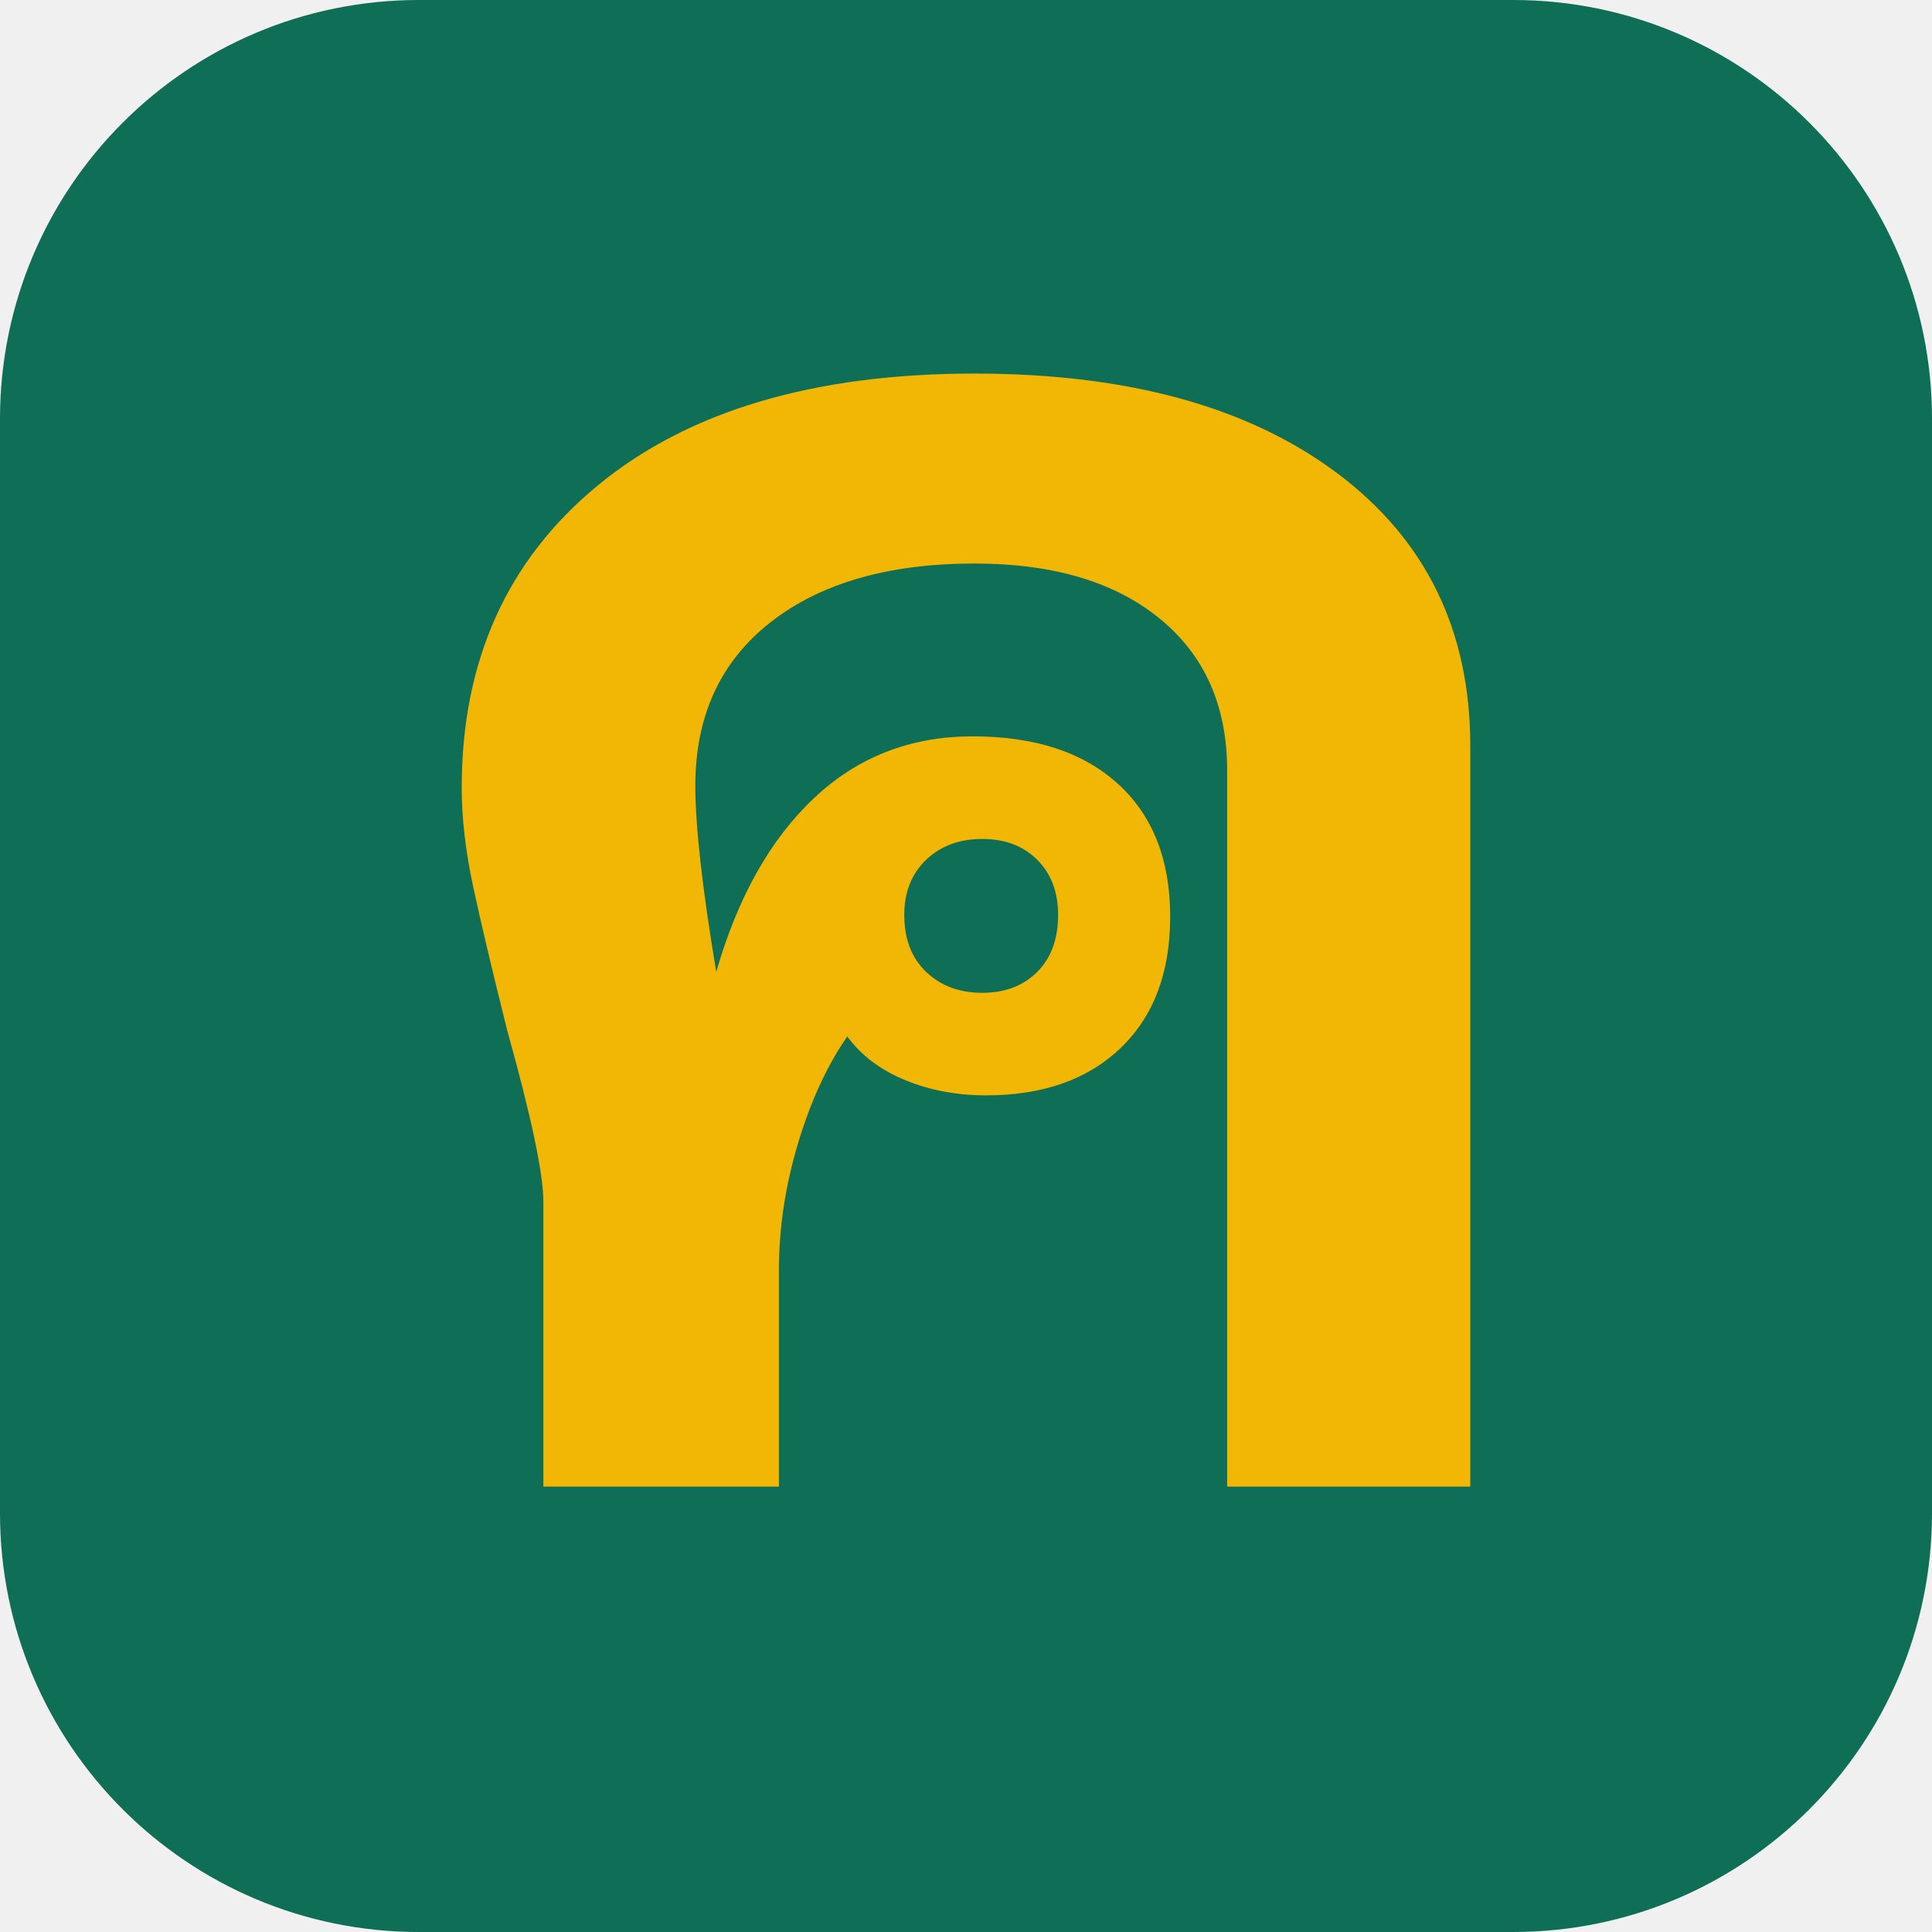
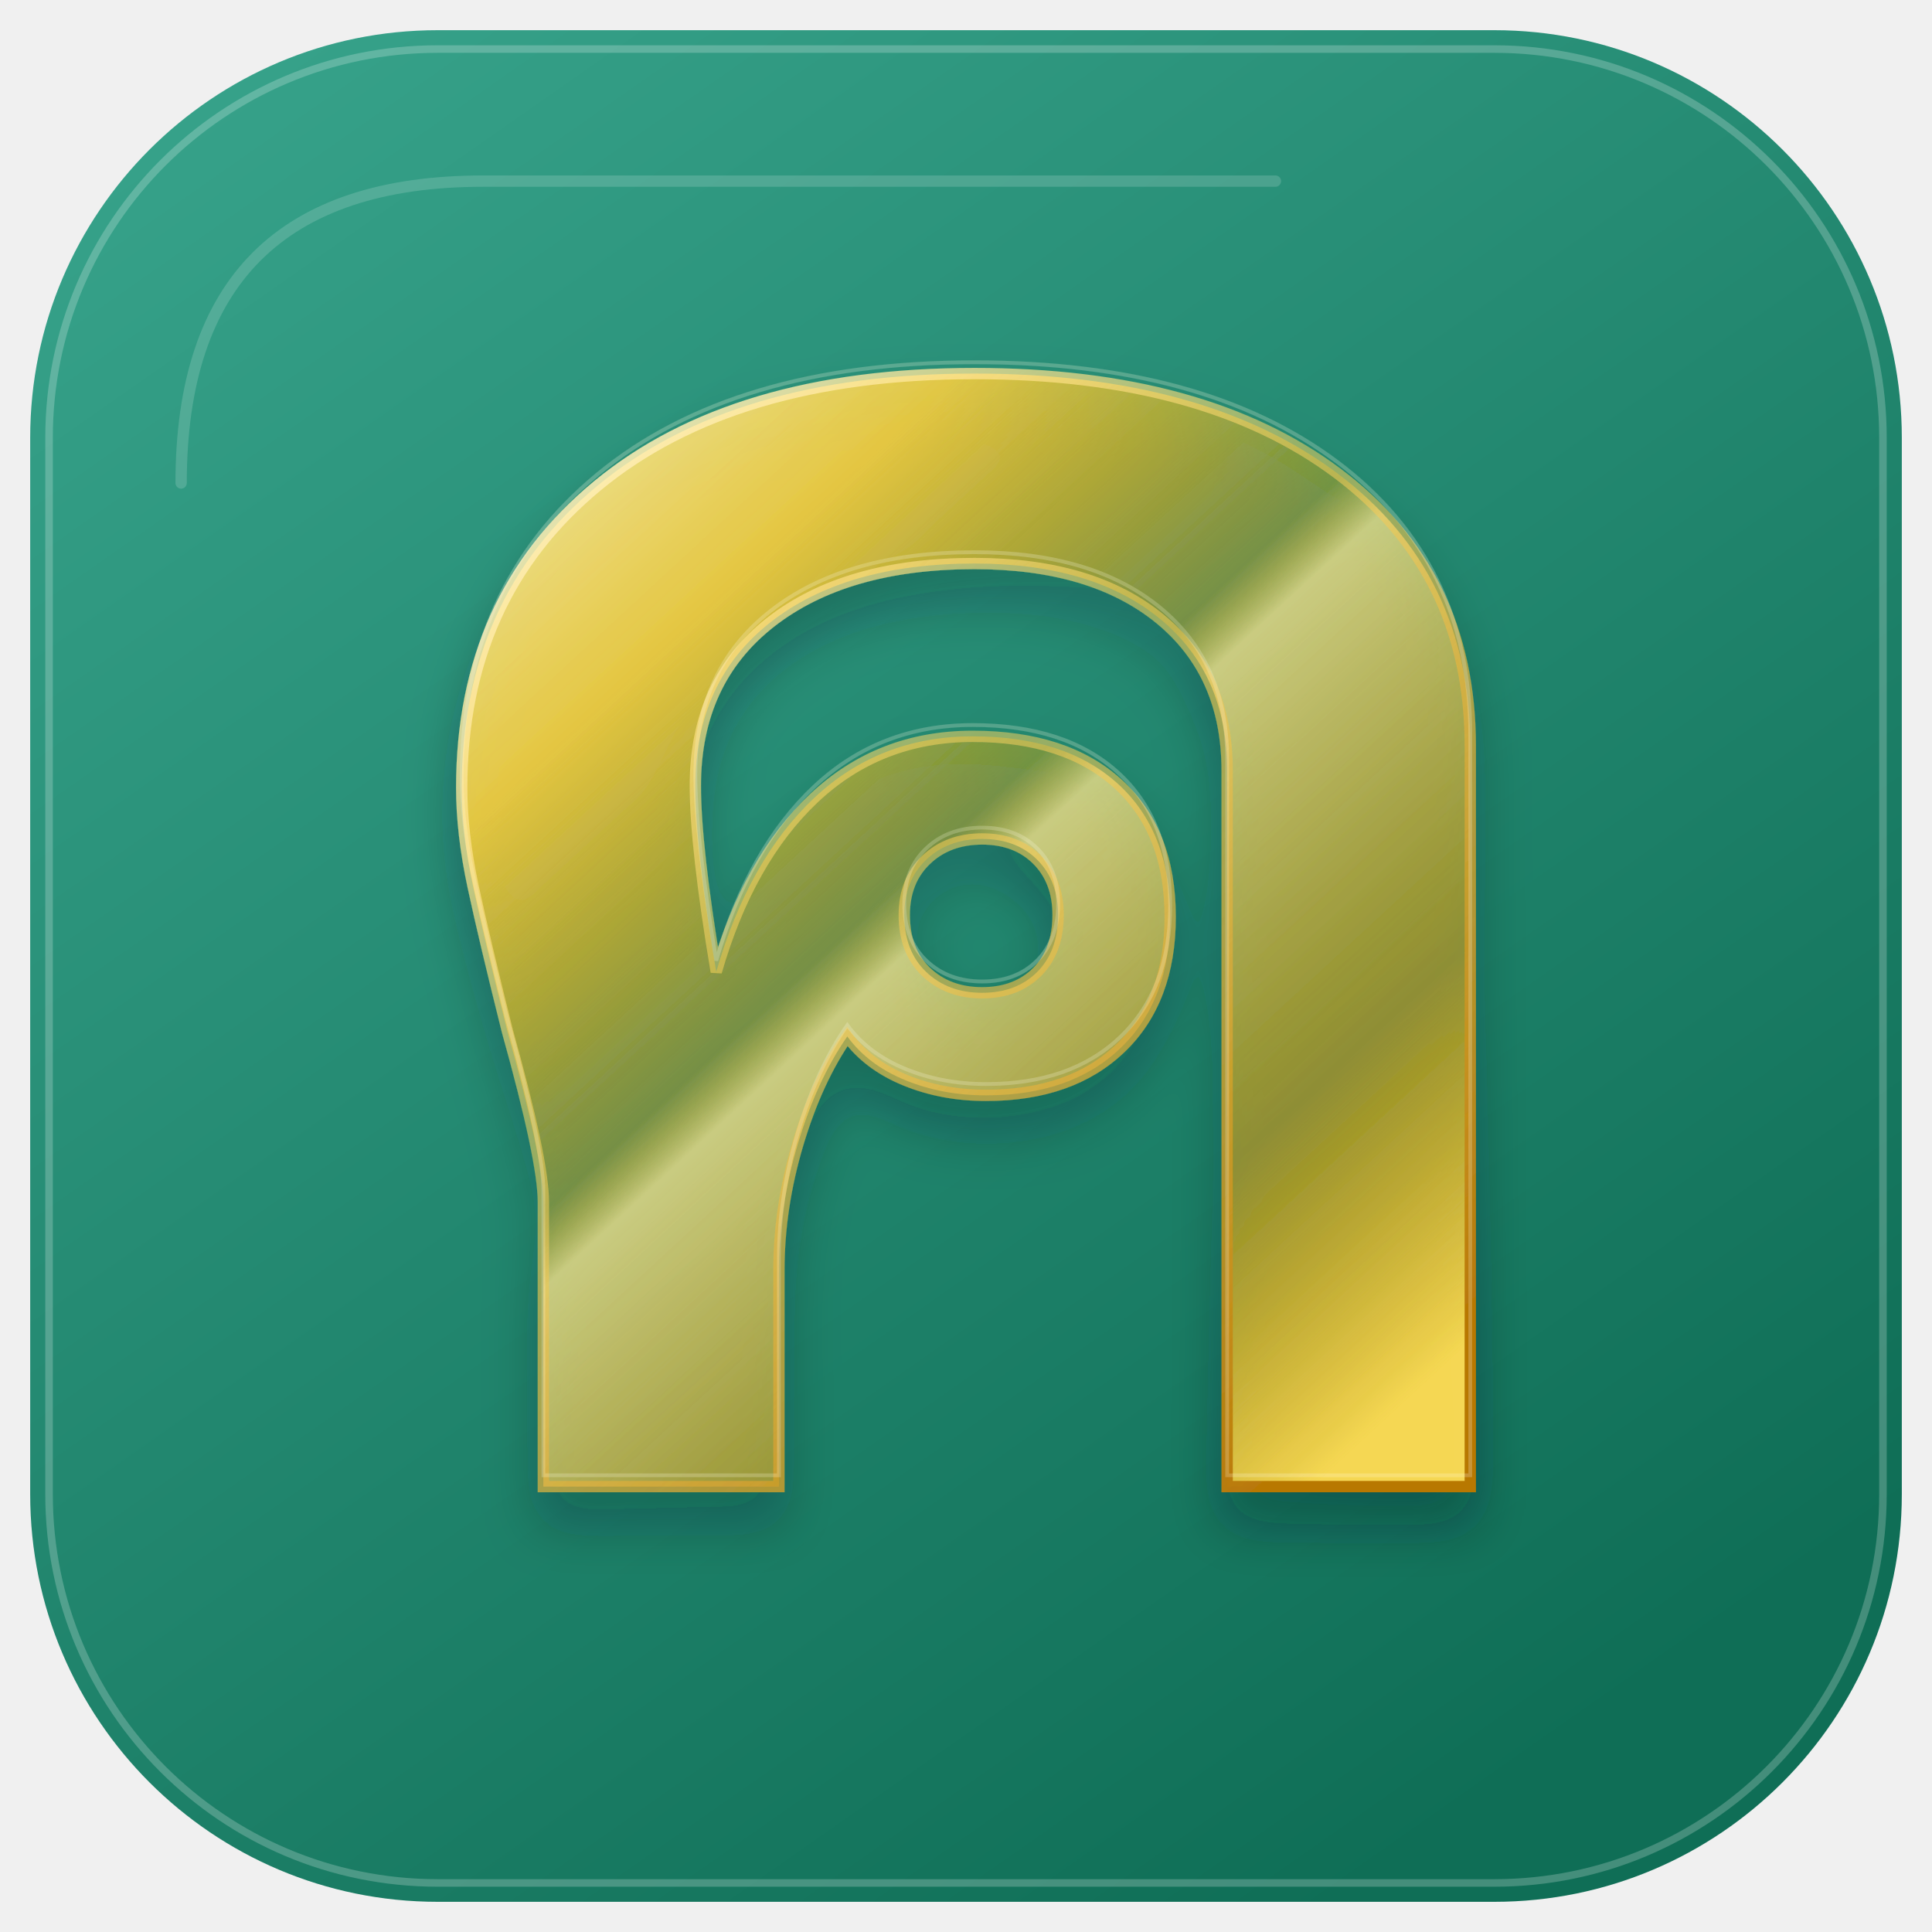
- <svg xmlns="http://www.w3.org/2000/svg" viewBox="0 0 512 512">
-   <rect width="512" height="512" rx="111" fill="#0f6e56" />
-   <path fill="#F2B705" fill-rule="nonzero" d="M 354.41 125.43 Q 389.64 151.86 389.64 197.66 L 389.64 393.97 L 325.21 393.97 L 325.21 204.20 Q 325.21 178.53 307.34 163.94 Q 289.47 149.34 258.27 149.34 Q 224.04 149.34 204.15 164.94 Q 184.27 180.55 184.27 208.23 Q 184.27 224.34 189.81 257.56 Q 198.37 227.86 215.73 211.50 Q 233.10 195.14 257.76 195.14 Q 282.43 195.14 296.27 207.73 Q 310.11 220.31 310.11 242.96 Q 310.11 265.11 297.02 277.69 Q 283.94 290.28 261.29 290.28 Q 249.71 290.28 239.89 286.25 Q 230.08 282.23 224.54 274.67 Q 216.49 286.25 211.45 303.11 Q 206.42 319.98 206.42 336.59 L 206.42 393.97 L 144.00 393.97 L 144.00 318.47 Q 144.00 307.39 134.44 273.16 Q 128.40 249.00 125.38 234.91 Q 122.36 220.82 122.36 208.74 Q 122.36 158.40 158.35 128.70 Q 194.34 99.00 258.27 99.00 Q 319.17 99.00 354.41 125.43ZM 245.43 227.86 Q 239.64 233.40 239.64 242.46 Q 239.64 252.02 245.43 257.56 Q 251.22 263.10 260.28 263.10 Q 269.34 263.10 274.88 257.56 Q 280.41 252.02 280.41 242.46 Q 280.41 233.40 274.88 227.86 Q 269.34 222.33 260.28 222.33 Q 251.22 222.33 245.43 227.86Z" />
+ <svg xmlns="http://www.w3.org/2000/svg" viewBox="0 0 512 512" role="img" aria-label="KhitKrub glass logo draft">
+   <defs>
+     <linearGradient id="bg1" x2=".7" y2="1">
+       <stop stop-color="#39a58d" />
+       <stop offset="1" stop-color="#0f6e56" />
+     </linearGradient>
+     <linearGradient id="glass1" x1="0" y1="0" x2=".85" y2="1">
+       <stop stop-color="#fff3ba" stop-opacity=".95" />
+       <stop offset=".24" stop-color="#ffd13d" stop-opacity=".85" />
+       <stop offset=".48" stop-color="#edaa08" stop-opacity=".37" />
+       <stop offset=".52" stop-color="#ffe68a" stop-opacity=".73" />
+       <stop offset=".79" stop-color="#e8a308" stop-opacity=".52" />
+       <stop offset="1" stop-color="#ffdc52" stop-opacity=".95" />
+     </linearGradient>
+     <linearGradient id="edge1" x2=".8" y2="1">
+       <stop stop-color="#fff8d5" />
+       <stop offset=".45" stop-color="#ffd560" stop-opacity=".5" />
+       <stop offset="1" stop-color="#b87806" />
+     </linearGradient>
+     <filter id="shadow1" x="-25%" y="-25%" width="150%" height="160%">
+       <feDropShadow dx="0" dy="9" stdDeviation="7" flood-color="#081d30" flood-opacity=".35" />
+     </filter>
+   </defs>
+   <rect x="8" y="8" width="496" height="496" rx="108" fill="url(#bg1)" />
+   <rect x="13" y="13" width="486" height="486" rx="103" fill="none" stroke="#fff" stroke-opacity=".22" stroke-width="2" />
+   <path d="M48 128Q48 48 128 48h210" fill="none" stroke="#fff" stroke-width="3" stroke-opacity=".16" stroke-linecap="round" />
+   <g transform="" filter="url(#shadow1)">
+     <path d="M 354.41 125.43 Q 389.64 151.86 389.64 197.66 L 389.64 393.97 L 325.21 393.97 L 325.21 204.20 Q 325.21 178.53 307.34 163.94 Q 289.47 149.34 258.27 149.34 Q 224.04 149.34 204.15 164.94 Q 184.27 180.55 184.27 208.23 Q 184.27 224.34 189.81 257.56 Q 198.37 227.86 215.73 211.50 Q 233.10 195.14 257.76 195.14 Q 282.43 195.14 296.27 207.73 Q 310.11 220.31 310.11 242.96 Q 310.11 265.11 297.02 277.69 Q 283.94 290.28 261.29 290.28 Q 249.71 290.28 239.89 286.25 Q 230.08 282.23 224.54 274.67 Q 216.49 286.25 211.45 303.11 Q 206.42 319.98 206.42 336.59 L 206.42 393.97 L 144.00 393.97 L 144.00 318.47 Q 144.00 307.39 134.44 273.16 Q 128.40 249.00 125.38 234.91 Q 122.36 220.82 122.36 208.74 Q 122.36 158.40 158.35 128.70 Q 194.34 99.00 258.27 99.00 Q 319.17 99.00 354.41 125.43ZM 245.43 227.86 Q 239.64 233.40 239.64 242.46 Q 239.64 252.02 245.43 257.56 Q 251.22 263.10 260.28 263.10 Q 269.34 263.10 274.88 257.56 Q 280.41 252.02 280.41 242.46 Q 280.41 233.40 274.88 227.86 Q 269.34 222.33 260.28 222.33 Q 251.22 222.33 245.43 227.86Z" fill="url(#glass1)" stroke="url(#edge1)" stroke-width="3" />
+     <path d="M 354.41 125.43 Q 389.64 151.86 389.64 197.66 L 389.64 393.97 L 325.21 393.97 L 325.21 204.20 Q 325.21 178.53 307.34 163.94 Q 289.47 149.34 258.27 149.34 Q 224.04 149.34 204.15 164.94 Q 184.27 180.55 184.27 208.23 Q 184.27 224.34 189.81 257.56 Q 198.37 227.86 215.73 211.50 Q 233.10 195.14 257.76 195.14 Q 282.43 195.14 296.27 207.73 Q 310.11 220.31 310.11 242.96 Q 310.11 265.11 297.02 277.69 Q 283.94 290.28 261.29 290.28 Q 249.71 290.28 239.89 286.25 Q 230.08 282.23 224.54 274.67 Q 216.49 286.25 211.45 303.11 Q 206.42 319.98 206.42 336.59 L 206.42 393.97 L 144.00 393.97 L 144.00 318.47 Q 144.00 307.39 134.44 273.16 Q 128.40 249.00 125.38 234.91 Q 122.36 220.82 122.36 208.74 Q 122.36 158.40 158.35 128.70 Q 194.34 99.00 258.27 99.00 Q 319.17 99.00 354.41 125.43ZM 245.43 227.86 Q 239.64 233.40 239.64 242.46 Q 239.64 252.02 245.43 257.56 Q 251.22 263.10 260.28 263.10 Q 269.34 263.10 274.88 257.56 Q 280.41 252.02 280.41 242.46 Q 280.41 233.40 274.88 227.86 Q 269.34 222.33 260.28 222.33 Q 251.22 222.33 245.43 227.86Z" fill="none" stroke="#fffbe6" stroke-opacity=".22" stroke-width="1" transform="translate(0 -3)" />
+   </g>
</svg>
